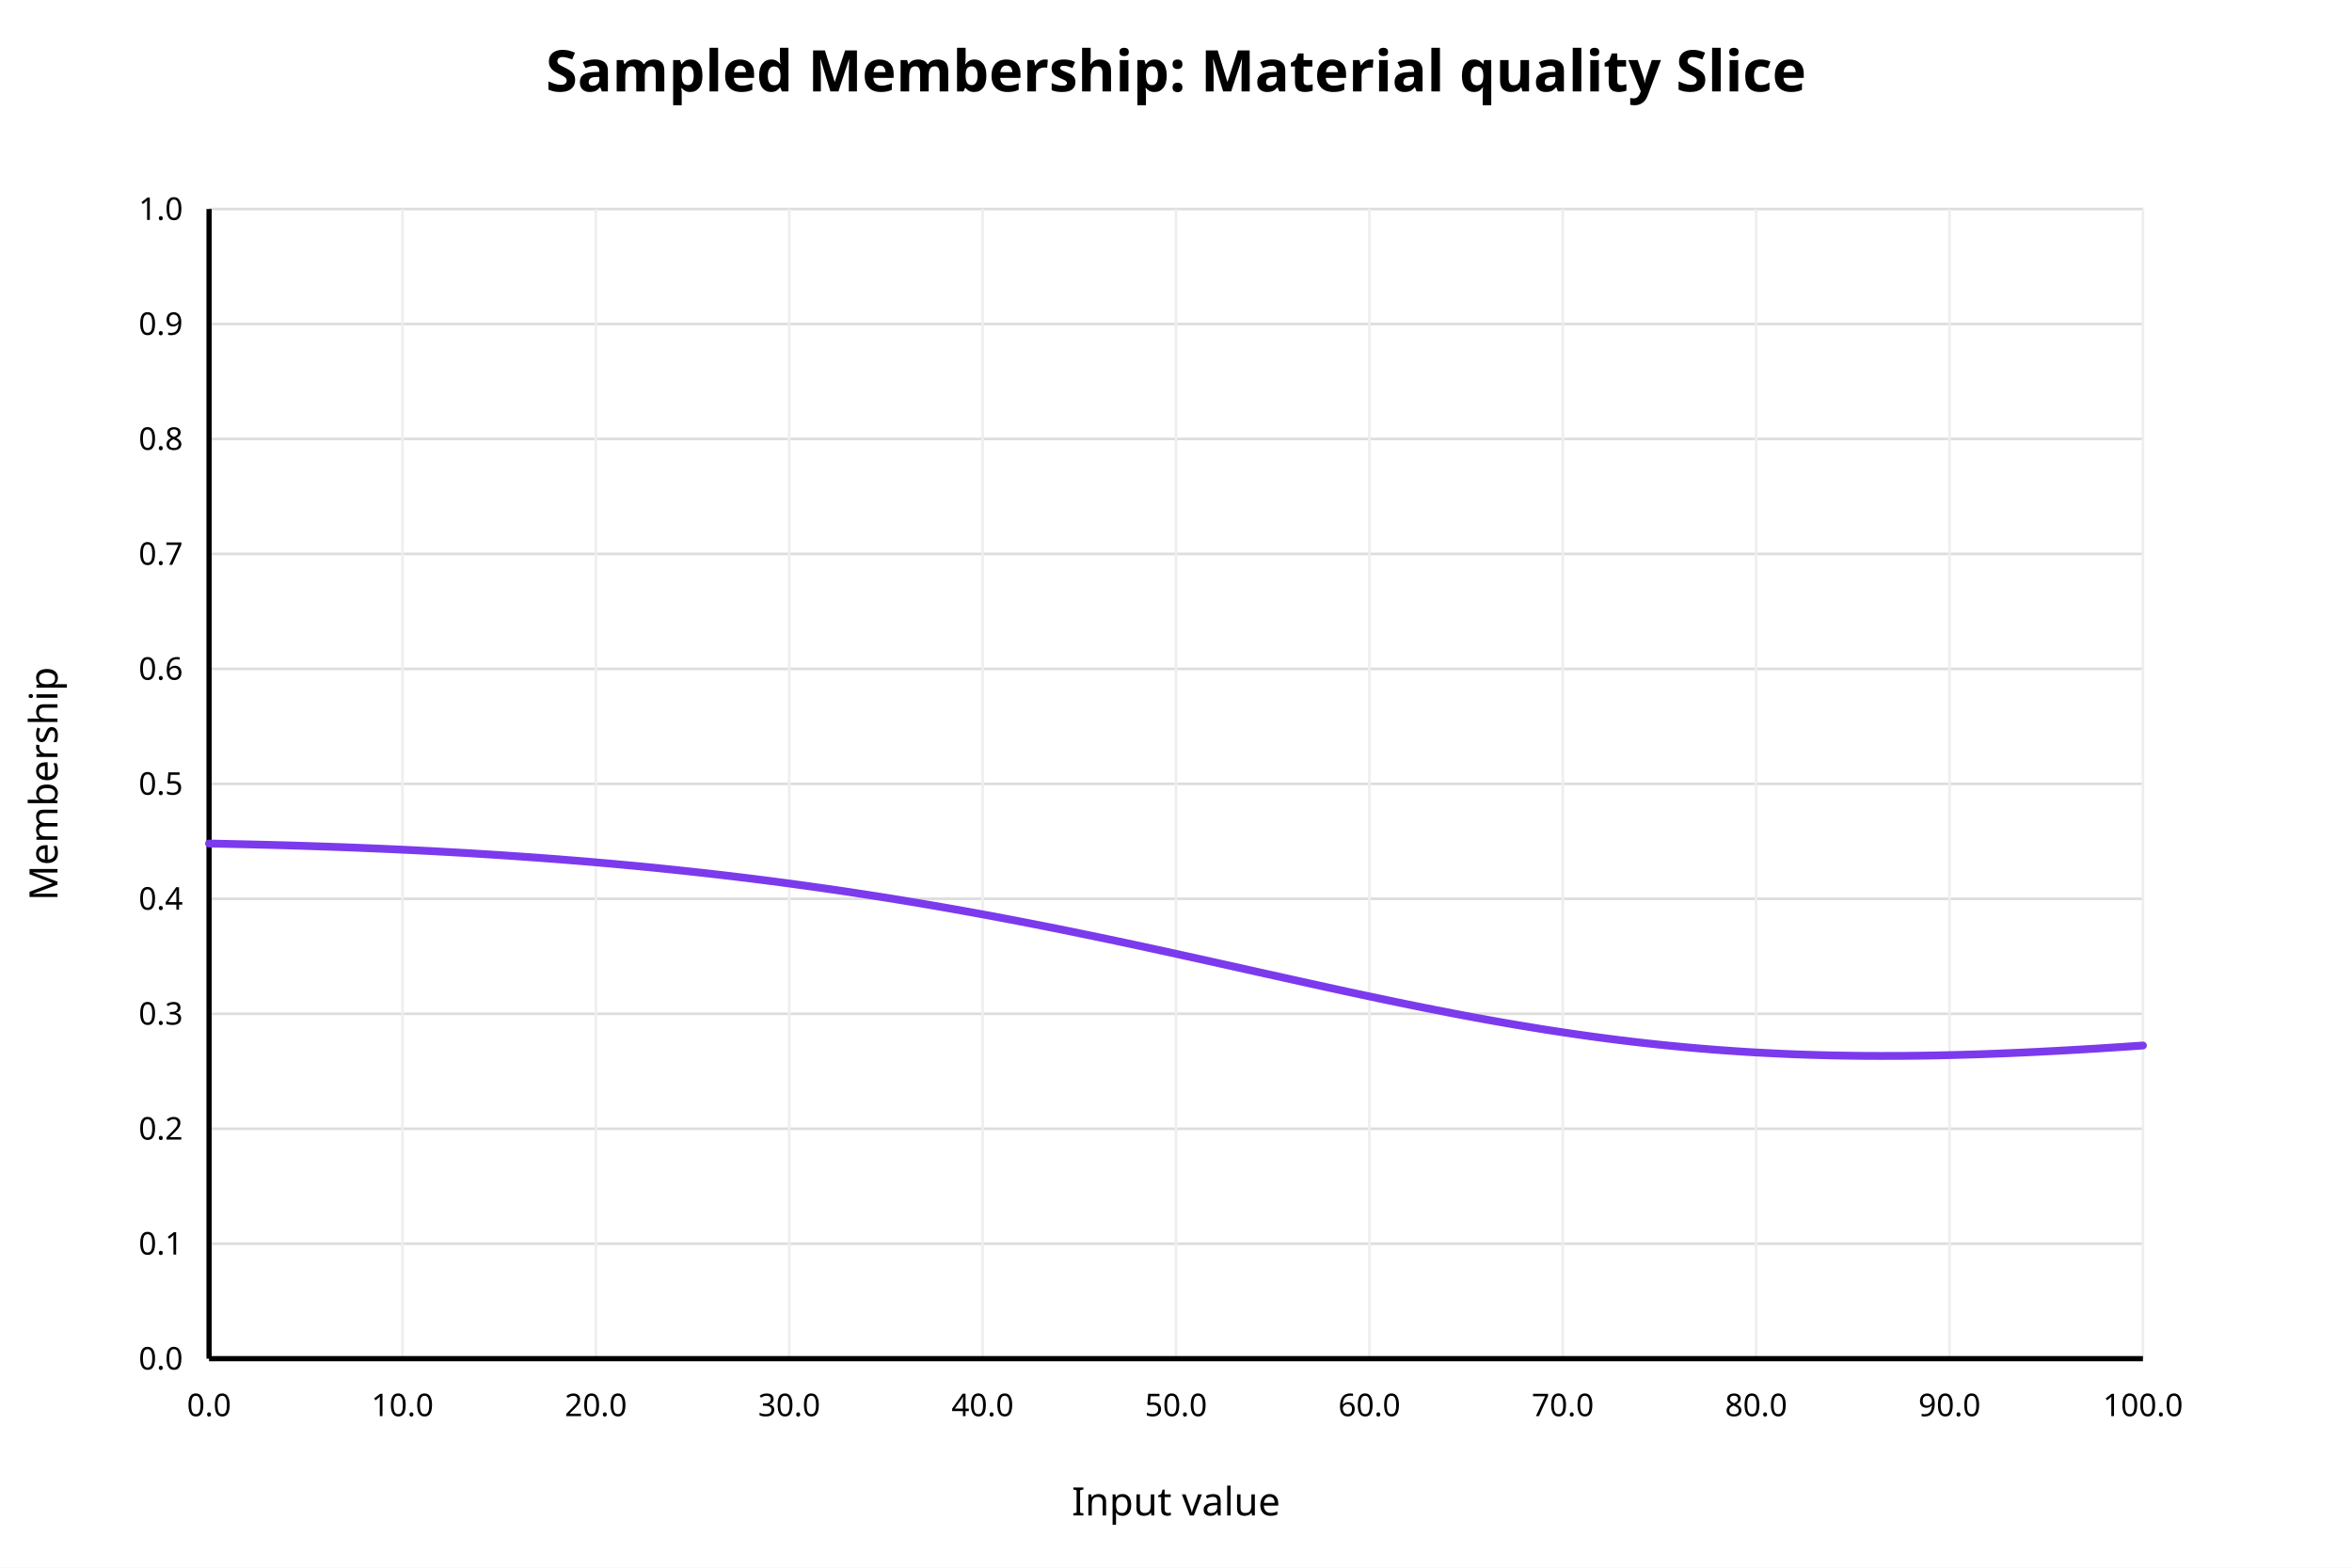
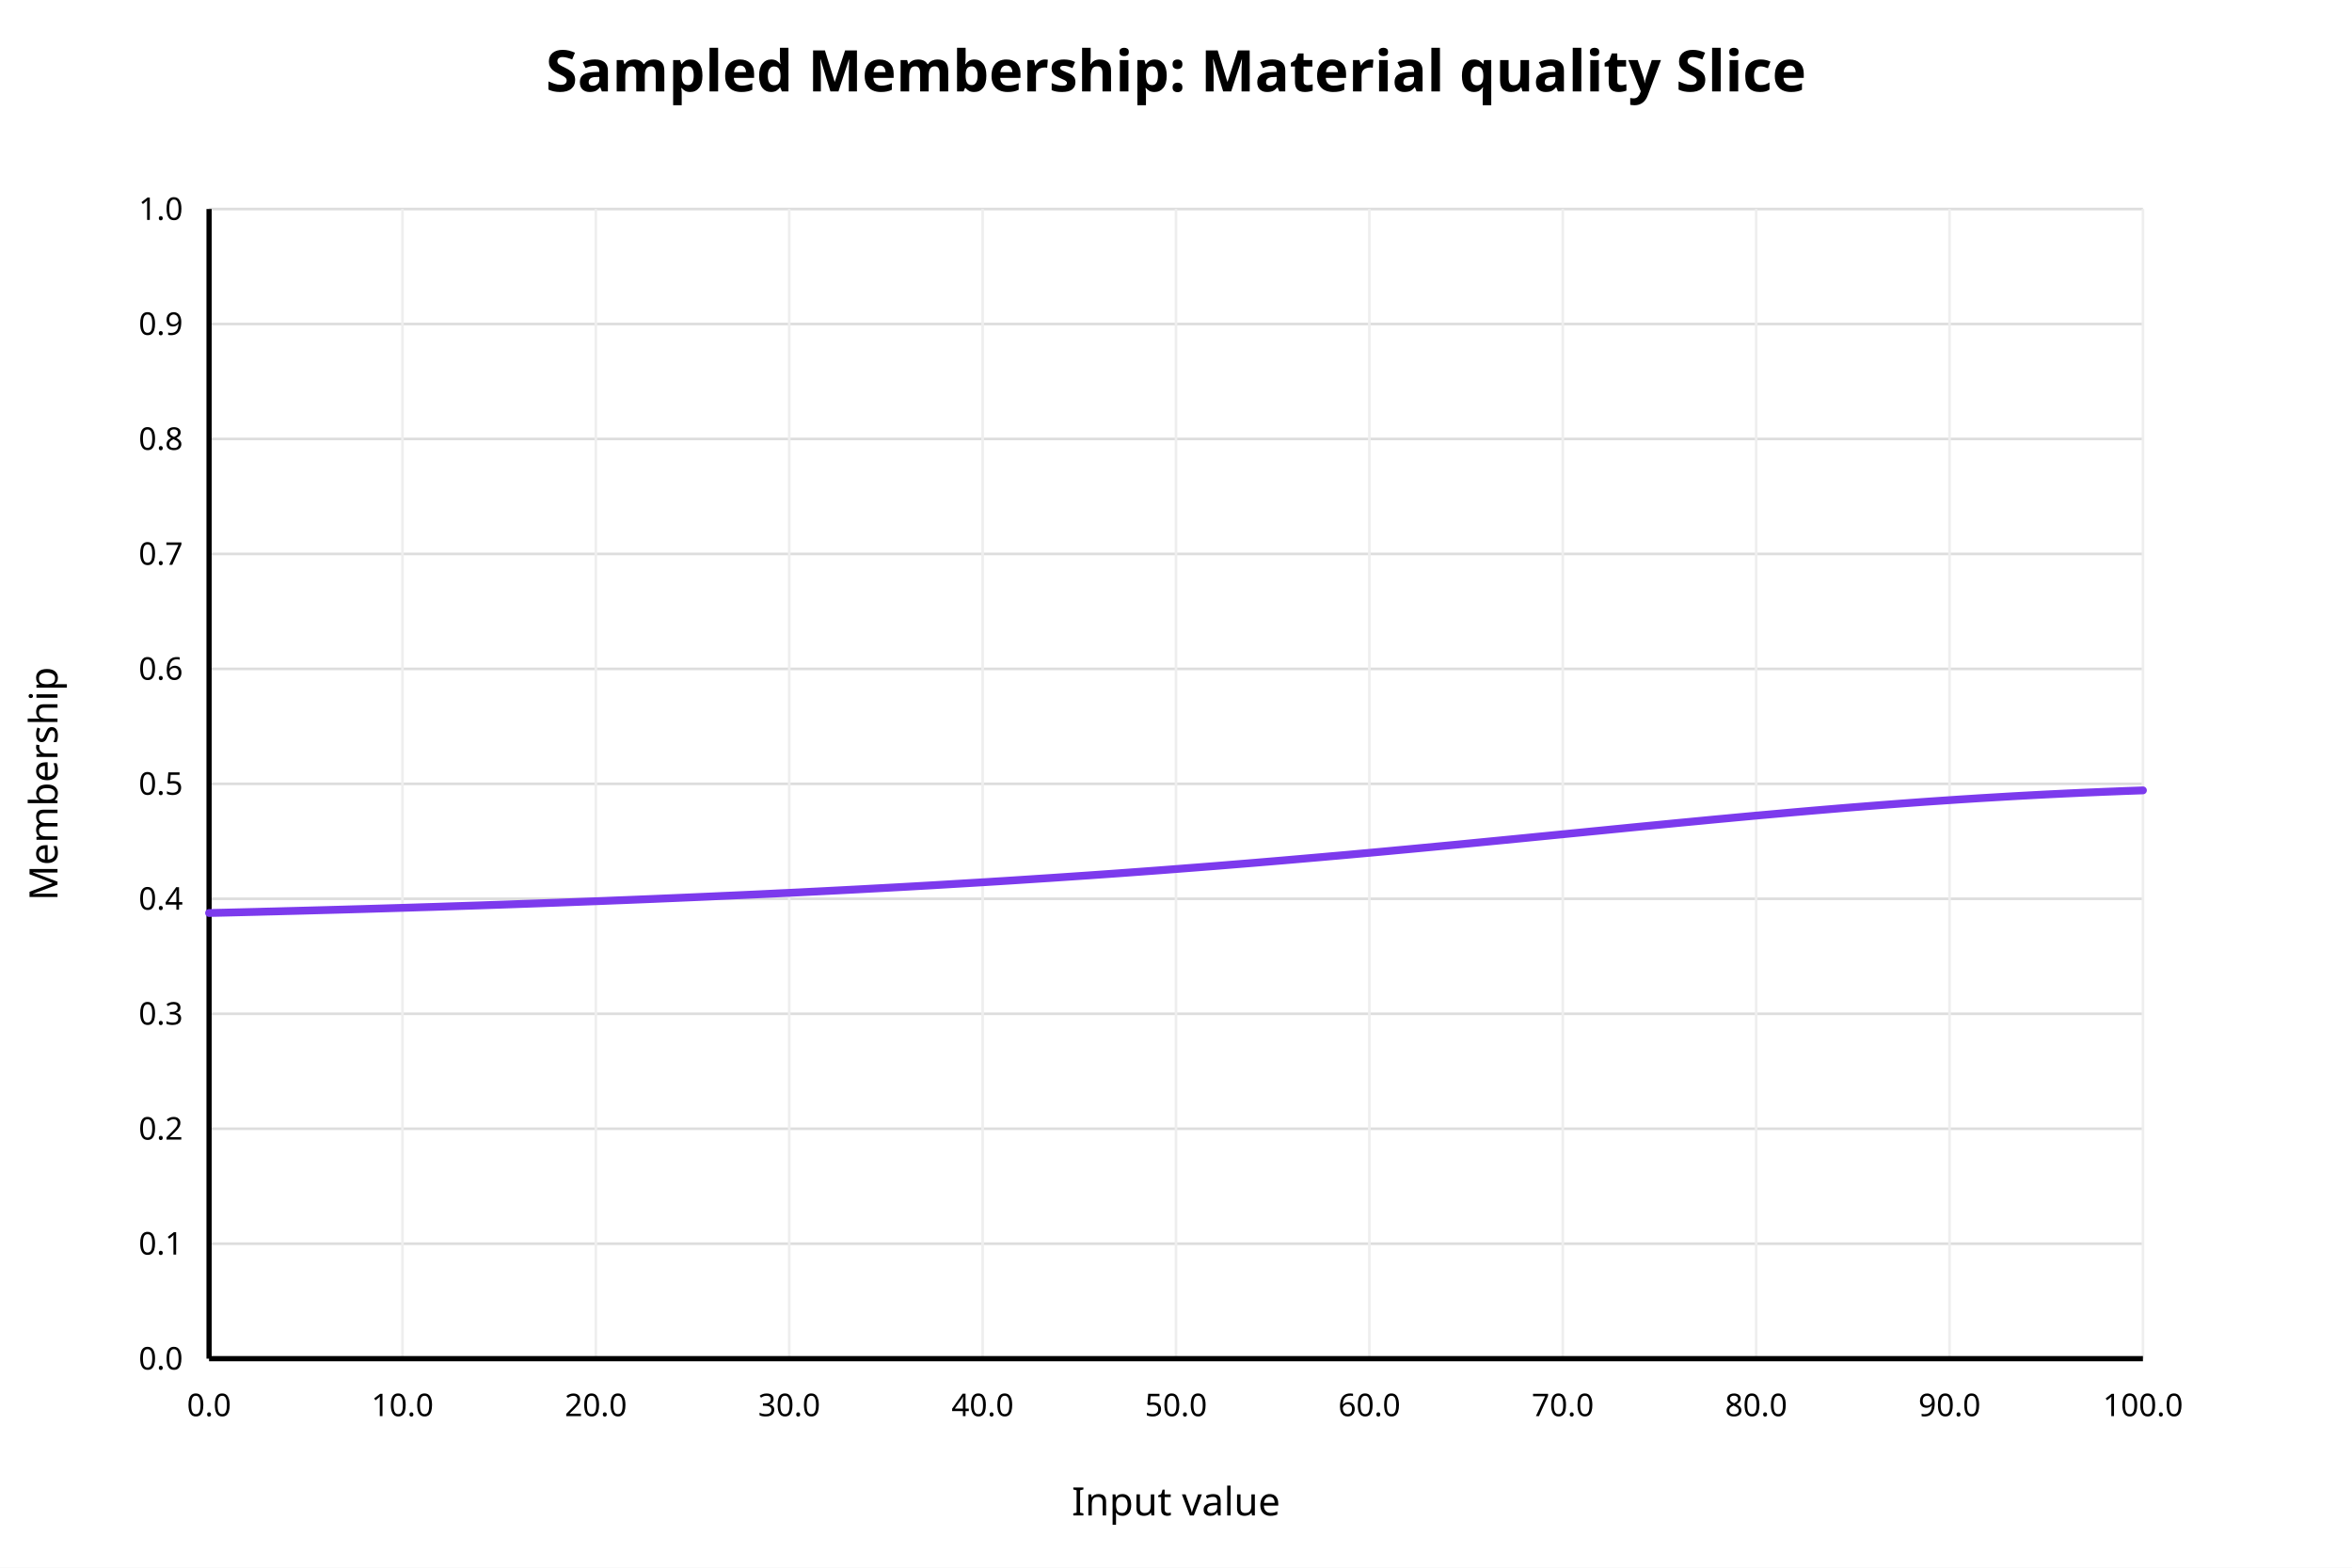
<svg xmlns="http://www.w3.org/2000/svg" width="900" height="600" viewBox="0 0 900 600">
  <rect x="0" y="0" width="900" height="600" fill="white" />
  <text x="450" y="35" text-anchor="middle" font-family="sans-serif" font-size="22" font-weight="bold" fill="black">Sampled Membership: Material quality Slice</text>
  <line x1="80" y1="520.00" x2="820" y2="520.00" stroke="#dddddd" stroke-width="1" />
  <text x="70" y="520.00" text-anchor="end" dominant-baseline="middle" font-family="sans-serif" font-size="12" fill="black">0.0</text>
  <line x1="80" y1="476.00" x2="820" y2="476.00" stroke="#dddddd" stroke-width="1" />
  <text x="70" y="476.00" text-anchor="end" dominant-baseline="middle" font-family="sans-serif" font-size="12" fill="black">0.1</text>
  <line x1="80" y1="432.00" x2="820" y2="432.00" stroke="#dddddd" stroke-width="1" />
  <text x="70" y="432.00" text-anchor="end" dominant-baseline="middle" font-family="sans-serif" font-size="12" fill="black">0.2</text>
  <line x1="80" y1="388.00" x2="820" y2="388.00" stroke="#dddddd" stroke-width="1" />
  <text x="70" y="388.00" text-anchor="end" dominant-baseline="middle" font-family="sans-serif" font-size="12" fill="black">0.3</text>
  <line x1="80" y1="344.00" x2="820" y2="344.00" stroke="#dddddd" stroke-width="1" />
  <text x="70" y="344.00" text-anchor="end" dominant-baseline="middle" font-family="sans-serif" font-size="12" fill="black">0.4</text>
  <line x1="80" y1="300.00" x2="820" y2="300.00" stroke="#dddddd" stroke-width="1" />
  <text x="70" y="300.00" text-anchor="end" dominant-baseline="middle" font-family="sans-serif" font-size="12" fill="black">0.5</text>
  <line x1="80" y1="256.00" x2="820" y2="256.00" stroke="#dddddd" stroke-width="1" />
  <text x="70" y="256.00" text-anchor="end" dominant-baseline="middle" font-family="sans-serif" font-size="12" fill="black">0.6</text>
  <line x1="80" y1="212.00" x2="820" y2="212.00" stroke="#dddddd" stroke-width="1" />
  <text x="70" y="212.00" text-anchor="end" dominant-baseline="middle" font-family="sans-serif" font-size="12" fill="black">0.7</text>
  <line x1="80" y1="168.00" x2="820" y2="168.00" stroke="#dddddd" stroke-width="1" />
  <text x="70" y="168.00" text-anchor="end" dominant-baseline="middle" font-family="sans-serif" font-size="12" fill="black">0.8</text>
  <line x1="80" y1="124.00" x2="820" y2="124.00" stroke="#dddddd" stroke-width="1" />
  <text x="70" y="124.00" text-anchor="end" dominant-baseline="middle" font-family="sans-serif" font-size="12" fill="black">0.9</text>
  <line x1="80" y1="80.00" x2="820" y2="80.00" stroke="#dddddd" stroke-width="1" />
  <text x="70" y="80.00" text-anchor="end" dominant-baseline="middle" font-family="sans-serif" font-size="12" fill="black">1.0</text>
  <line x1="80.00" y1="80" x2="80.00" y2="520" stroke="#eeeeee" stroke-width="1" />
  <text x="80.00" y="542" text-anchor="middle" font-family="sans-serif" font-size="12" fill="black">0.0</text>
  <line x1="154.00" y1="80" x2="154.00" y2="520" stroke="#eeeeee" stroke-width="1" />
  <text x="154.00" y="542" text-anchor="middle" font-family="sans-serif" font-size="12" fill="black">10.0</text>
  <line x1="228.00" y1="80" x2="228.00" y2="520" stroke="#eeeeee" stroke-width="1" />
  <text x="228.00" y="542" text-anchor="middle" font-family="sans-serif" font-size="12" fill="black">20.0</text>
  <line x1="302.00" y1="80" x2="302.00" y2="520" stroke="#eeeeee" stroke-width="1" />
  <text x="302.00" y="542" text-anchor="middle" font-family="sans-serif" font-size="12" fill="black">30.0</text>
  <line x1="376.00" y1="80" x2="376.00" y2="520" stroke="#eeeeee" stroke-width="1" />
  <text x="376.00" y="542" text-anchor="middle" font-family="sans-serif" font-size="12" fill="black">40.0</text>
  <line x1="450.00" y1="80" x2="450.00" y2="520" stroke="#eeeeee" stroke-width="1" />
  <text x="450.00" y="542" text-anchor="middle" font-family="sans-serif" font-size="12" fill="black">50.0</text>
  <line x1="524.00" y1="80" x2="524.00" y2="520" stroke="#eeeeee" stroke-width="1" />
  <text x="524.00" y="542" text-anchor="middle" font-family="sans-serif" font-size="12" fill="black">60.0</text>
  <line x1="598.00" y1="80" x2="598.00" y2="520" stroke="#eeeeee" stroke-width="1" />
  <text x="598.00" y="542" text-anchor="middle" font-family="sans-serif" font-size="12" fill="black">70.0</text>
  <line x1="672.00" y1="80" x2="672.00" y2="520" stroke="#eeeeee" stroke-width="1" />
  <text x="672.00" y="542" text-anchor="middle" font-family="sans-serif" font-size="12" fill="black">80.0</text>
  <line x1="746.00" y1="80" x2="746.00" y2="520" stroke="#eeeeee" stroke-width="1" />
  <text x="746.00" y="542" text-anchor="middle" font-family="sans-serif" font-size="12" fill="black">90.0</text>
  <line x1="820.00" y1="80" x2="820.00" y2="520" stroke="#eeeeee" stroke-width="1" />
  <text x="820.00" y="542" text-anchor="middle" font-family="sans-serif" font-size="12" fill="black">100.0</text>
  <line x1="80" y1="520" x2="820" y2="520" stroke="black" stroke-width="2" />
  <line x1="80" y1="80" x2="80" y2="520" stroke="black" stroke-width="2" />
  <text x="450" y="580" text-anchor="middle" font-family="sans-serif" font-size="15" fill="black">Input value</text>
  <text x="22" y="300" text-anchor="middle" font-family="sans-serif" font-size="15" fill="black" transform="rotate(-90 22 300)">Membership</text>
-   <polyline fill="none" stroke="#7c3aed" stroke-width="3" stroke-linejoin="round" stroke-linecap="round" points="80.00,322.85 83.70,322.92 87.40,323.00 91.10,323.08 94.80,323.16 98.50,323.25 102.20,323.34 105.90,323.44 109.60,323.54 113.30,323.65 117.00,323.77 120.70,323.89 124.40,324.01 128.10,324.14 131.80,324.27 135.50,324.41 139.20,324.56 142.90,324.71 146.60,324.87 150.30,325.03 154.00,325.20 157.70,325.38 161.40,325.56 165.10,325.75 168.80,325.95 172.50,326.15 176.20,326.36 179.90,326.57 183.60,326.80 187.30,327.03 191.00,327.26 194.70,327.51 198.40,327.76 202.10,328.02 205.80,328.28 209.50,328.56 213.20,328.84 216.90,329.13 220.60,329.43 224.30,329.73 228.00,330.05 231.70,330.37 235.40,330.70 239.10,331.04 242.80,331.38 246.50,331.74 250.20,332.10 253.90,332.48 257.60,332.86 261.30,333.25 265.00,333.65 268.70,334.05 272.40,334.47 276.10,334.90 279.80,335.33 283.50,335.78 287.20,336.23 290.90,336.70 294.60,337.17 298.30,337.65 302.00,338.14 305.70,338.65 309.40,339.16 313.10,339.68 316.80,340.21 320.50,340.74 324.20,341.29 327.90,341.85 331.60,342.42 335.30,343.00 339.00,343.58 342.70,344.18 346.40,344.78 350.10,345.40 353.80,346.02 357.50,346.66 361.20,347.30 364.90,347.95 368.60,348.61 372.30,349.28 376.00,349.96 379.70,350.64 383.40,351.34 387.10,352.04 390.80,352.75 394.50,353.47 398.20,354.20 401.90,354.93 405.60,355.67 409.30,356.42 413.00,357.18 416.70,357.94 420.40,358.71 424.10,359.48 427.80,360.26 431.50,361.05 435.20,361.84 438.90,362.64 442.60,363.44 446.30,364.24 450.00,365.05 453.70,365.87 457.40,366.68 461.10,367.50 464.80,368.32 468.50,369.14 472.20,369.96 475.90,370.79 479.60,371.61 483.30,372.44 487.00,373.26 490.70,374.08 494.40,374.90 498.10,375.72 501.80,376.54 505.50,377.35 509.20,378.16 512.90,378.97 516.60,379.77 520.30,380.56 524.00,381.35 527.70,382.13 531.40,382.91 535.10,383.68 538.80,384.44 542.50,385.19 546.20,385.93 549.90,386.66 553.60,387.39 557.30,388.10 561.00,388.80 564.70,389.49 568.40,390.17 572.10,390.83 575.80,391.48 579.50,392.12 583.20,392.74 586.90,393.35 590.60,393.95 594.30,394.53 598.00,395.09 601.70,395.64 605.40,396.17 609.10,396.69 612.80,397.19 616.50,397.67 620.20,398.14 623.90,398.59 627.60,399.02 631.30,399.43 635.00,399.83 638.70,400.20 642.40,400.56 646.10,400.91 649.80,401.23 653.50,401.54 657.20,401.83 660.90,402.10 664.60,402.35 668.30,402.59 672.00,402.81 675.70,403.01 679.40,403.19 683.10,403.36 686.80,403.51 690.50,403.64 694.20,403.76 697.90,403.86 701.60,403.95 705.30,404.01 709.00,404.07 712.70,404.11 716.40,404.13 720.10,404.14 723.80,404.13 727.50,404.12 731.20,404.08 734.90,404.04 738.60,403.98 742.30,403.91 746.00,403.82 749.70,403.73 753.40,403.62 757.10,403.51 760.80,403.38 764.50,403.24 768.20,403.09 771.90,402.93 775.60,402.76 779.30,402.59 783.00,402.40 786.70,402.21 790.40,402.01 794.10,401.80 797.80,401.58 801.50,401.36 805.20,401.13 808.90,400.89 812.60,400.65 816.30,400.40 820.00,400.15" />
+   <polyline fill="none" stroke="#7c3aed" stroke-width="3" stroke-linejoin="round" stroke-linecap="round" points="80.00,349.43 83.70,349.35 87.40,349.26 91.10,349.17 94.80,349.08 98.50,348.99 102.20,348.89 105.90,348.80 109.60,348.70 113.30,348.61 117.00,348.51 120.70,348.41 124.40,348.31 128.10,348.21 131.80,348.11 135.50,348.00 139.20,347.90 142.90,347.79 146.60,347.68 150.30,347.57 154.00,347.46 157.70,347.35 161.40,347.23 165.10,347.12 168.80,347.00 172.50,346.88 176.20,346.76 179.90,346.64 183.60,346.52 187.30,346.39 191.00,346.27 194.70,346.14 198.40,346.01 202.10,345.88 205.80,345.75 209.50,345.61 213.20,345.48 216.90,345.34 220.60,345.20 224.30,345.06 228.00,344.92 231.70,344.78 235.40,344.63 239.10,344.49 242.80,344.34 246.50,344.19 250.20,344.04 253.90,343.88 257.60,343.73 261.30,343.57 265.00,343.41 268.70,343.25 272.40,343.09 276.10,342.92 279.80,342.76 283.50,342.59 287.20,342.42 290.90,342.25 294.60,342.07 298.30,341.89 302.00,341.72 305.70,341.54 309.40,341.35 313.10,341.17 316.80,340.98 320.50,340.79 324.20,340.60 327.90,340.41 331.60,340.21 335.30,340.01 339.00,339.81 342.70,339.61 346.40,339.41 350.10,339.20 353.80,338.99 357.50,338.78 361.20,338.56 364.90,338.34 368.60,338.12 372.30,337.90 376.00,337.68 379.70,337.45 383.40,337.22 387.10,336.99 390.80,336.75 394.50,336.51 398.20,336.27 401.90,336.03 405.60,335.78 409.30,335.53 413.00,335.28 416.70,335.03 420.40,334.77 424.10,334.51 427.80,334.25 431.50,333.98 435.20,333.71 438.90,333.44 442.60,333.17 446.30,332.89 450.00,332.61 453.70,332.32 457.40,332.04 461.10,331.75 464.80,331.46 468.50,331.16 472.20,330.86 475.90,330.56 479.60,330.26 483.30,329.95 487.00,329.64 490.70,329.33 494.40,329.01 498.10,328.69 501.80,328.37 505.50,328.05 509.20,327.72 512.90,327.40 516.60,327.07 520.30,326.73 524.00,326.40 527.70,326.06 531.40,325.72 535.10,325.37 538.80,325.03 542.50,324.68 546.20,324.33 549.90,323.98 553.60,323.63 557.30,323.28 561.00,322.92 564.70,322.56 568.40,322.20 572.10,321.84 575.80,321.48 579.50,321.12 583.20,320.76 586.90,320.39 590.60,320.03 594.30,319.66 598.00,319.30 601.70,318.93 605.40,318.57 609.10,318.20 612.80,317.84 616.50,317.47 620.20,317.11 623.90,316.74 627.60,316.38 631.30,316.02 635.00,315.66 638.70,315.30 642.40,314.94 646.10,314.59 649.80,314.24 653.50,313.88 657.20,313.53 660.90,313.19 664.60,312.84 668.30,312.50 672.00,312.16 675.70,311.83 679.40,311.50 683.10,311.17 686.80,310.84 690.50,310.52 694.20,310.20 697.90,309.89 701.60,309.58 705.30,309.27 709.00,308.97 712.70,308.68 716.40,308.39 720.10,308.10 723.80,307.82 727.50,307.54 731.20,307.27 734.90,307.00 738.60,306.74 742.30,306.49 746.00,306.24 749.70,305.99 753.40,305.76 757.10,305.52 760.80,305.30 764.50,305.08 768.20,304.86 771.90,304.65 775.60,304.45 779.30,304.25 783.00,304.06 786.70,303.88 790.40,303.70 794.10,303.53 797.80,303.36 801.50,303.21 805.20,303.05 808.90,302.91 812.60,302.76 816.30,302.63 820.00,302.50" />
</svg>
